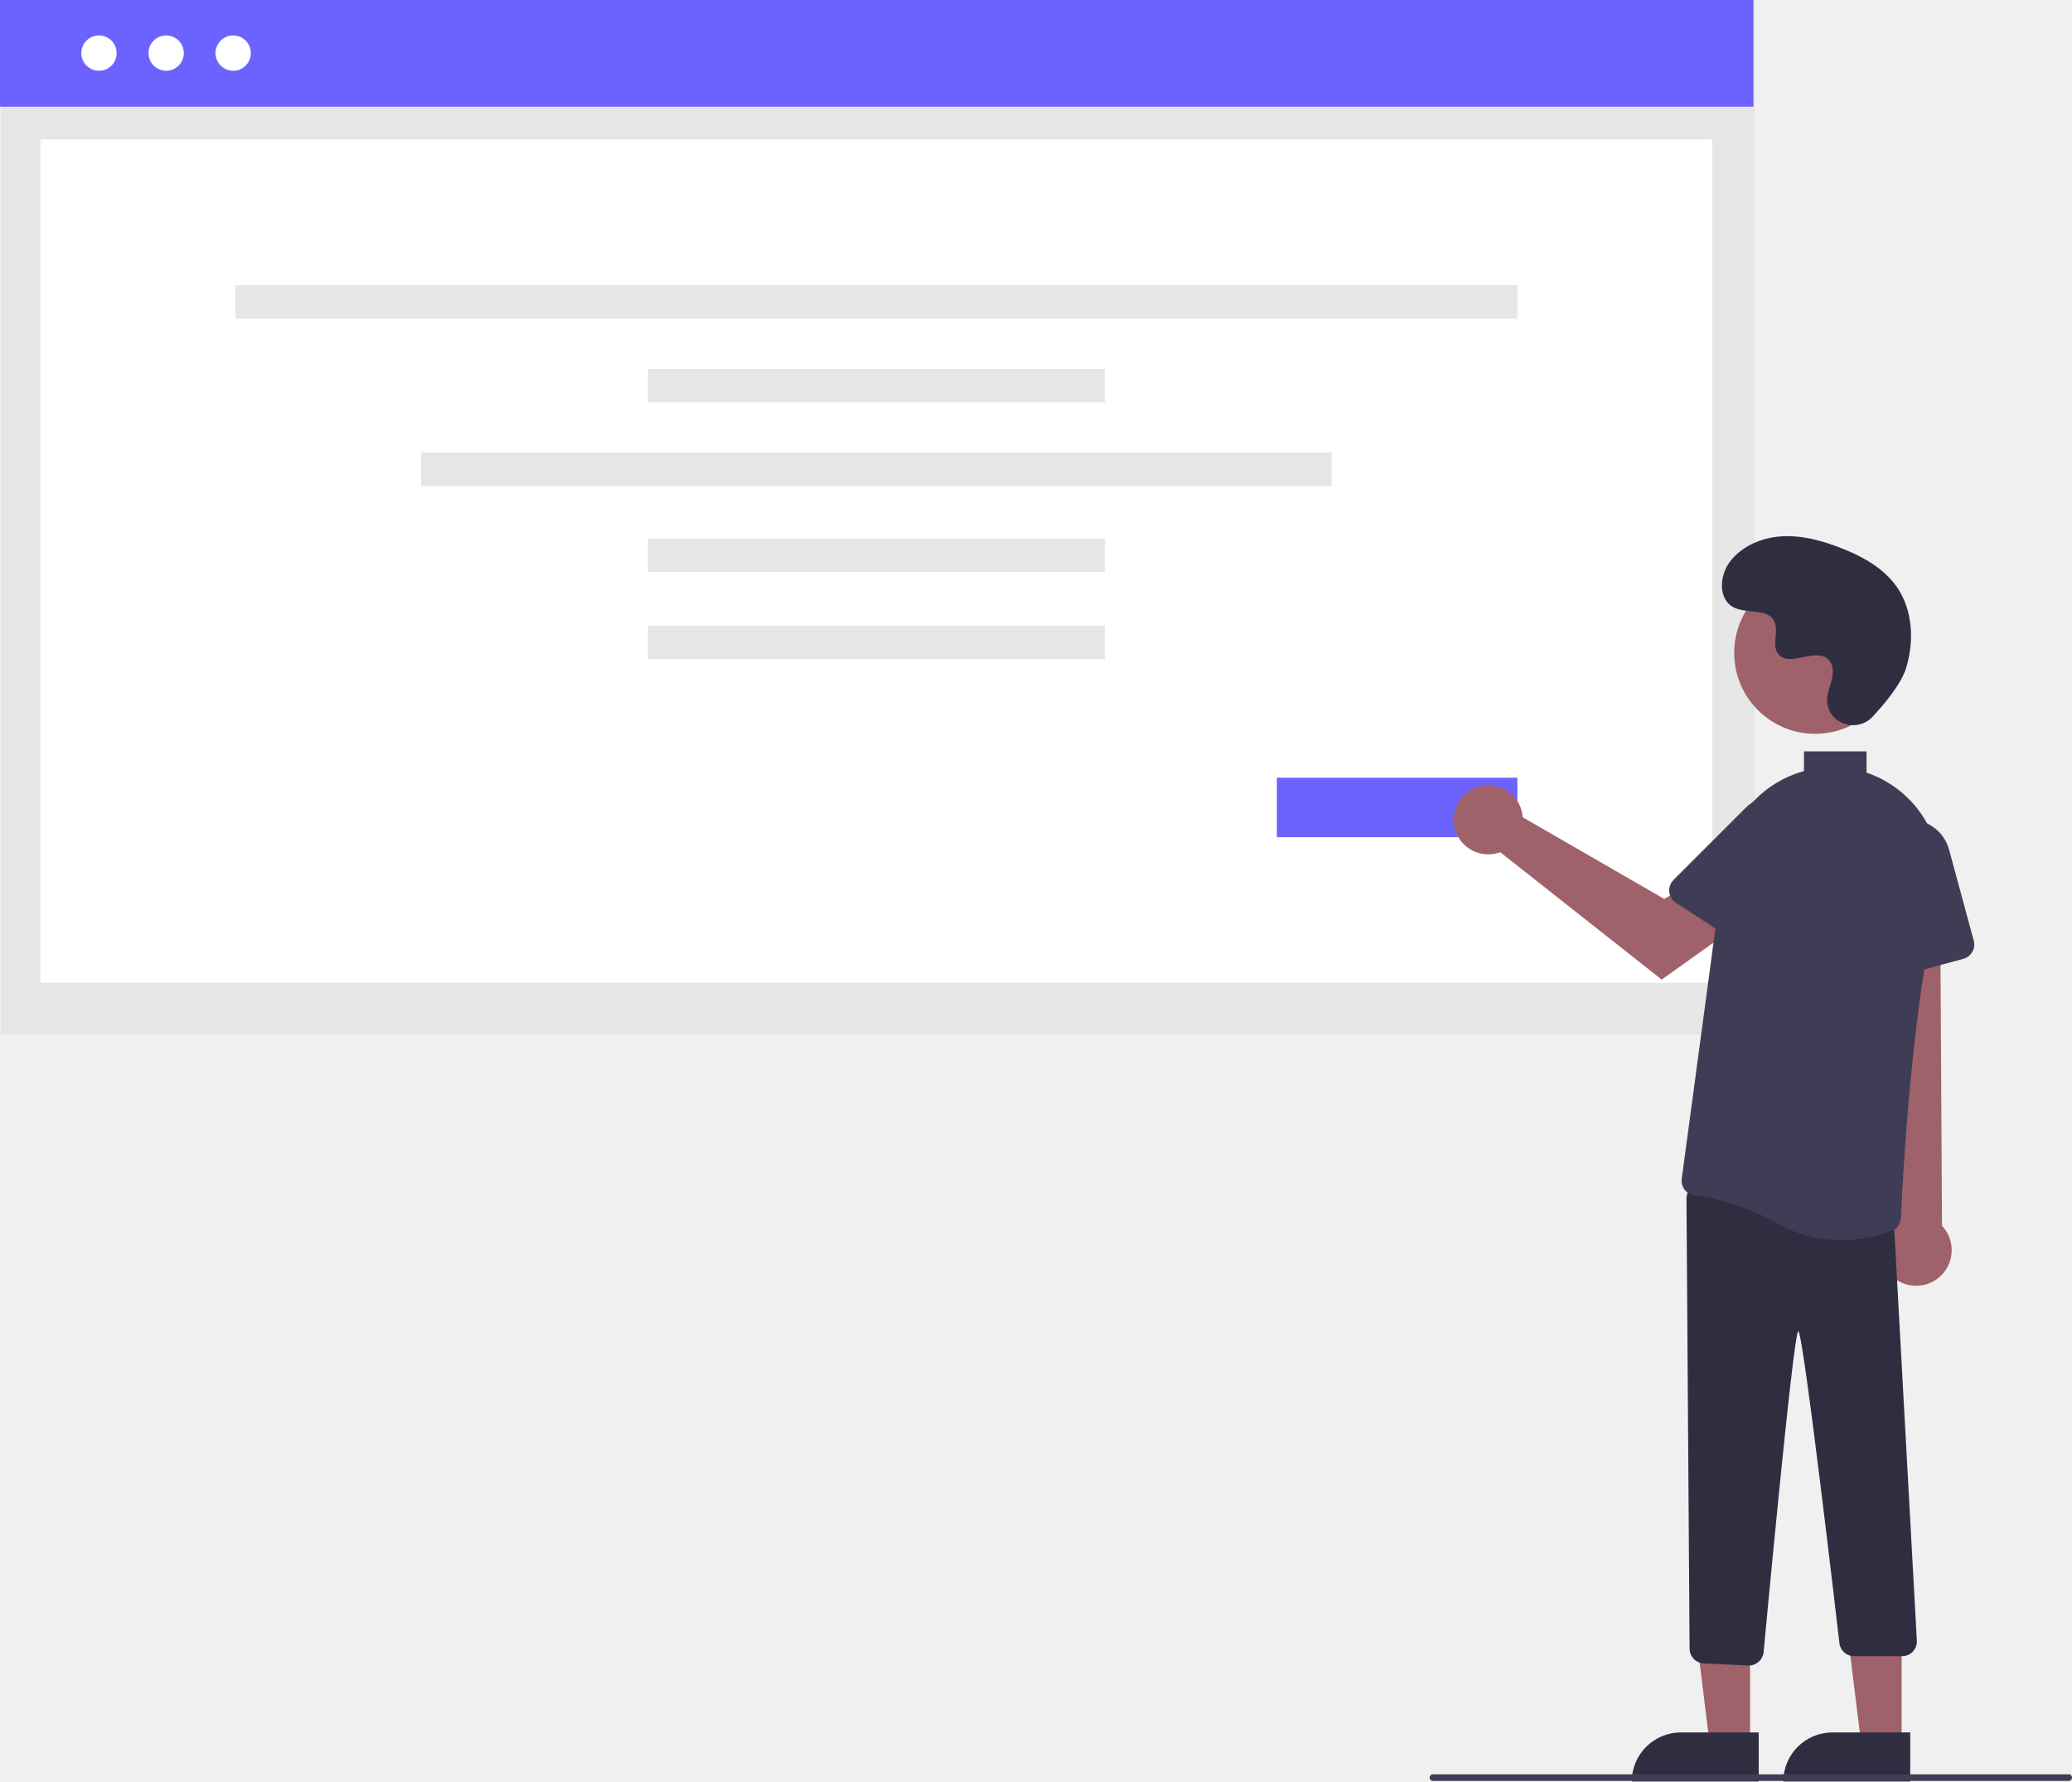
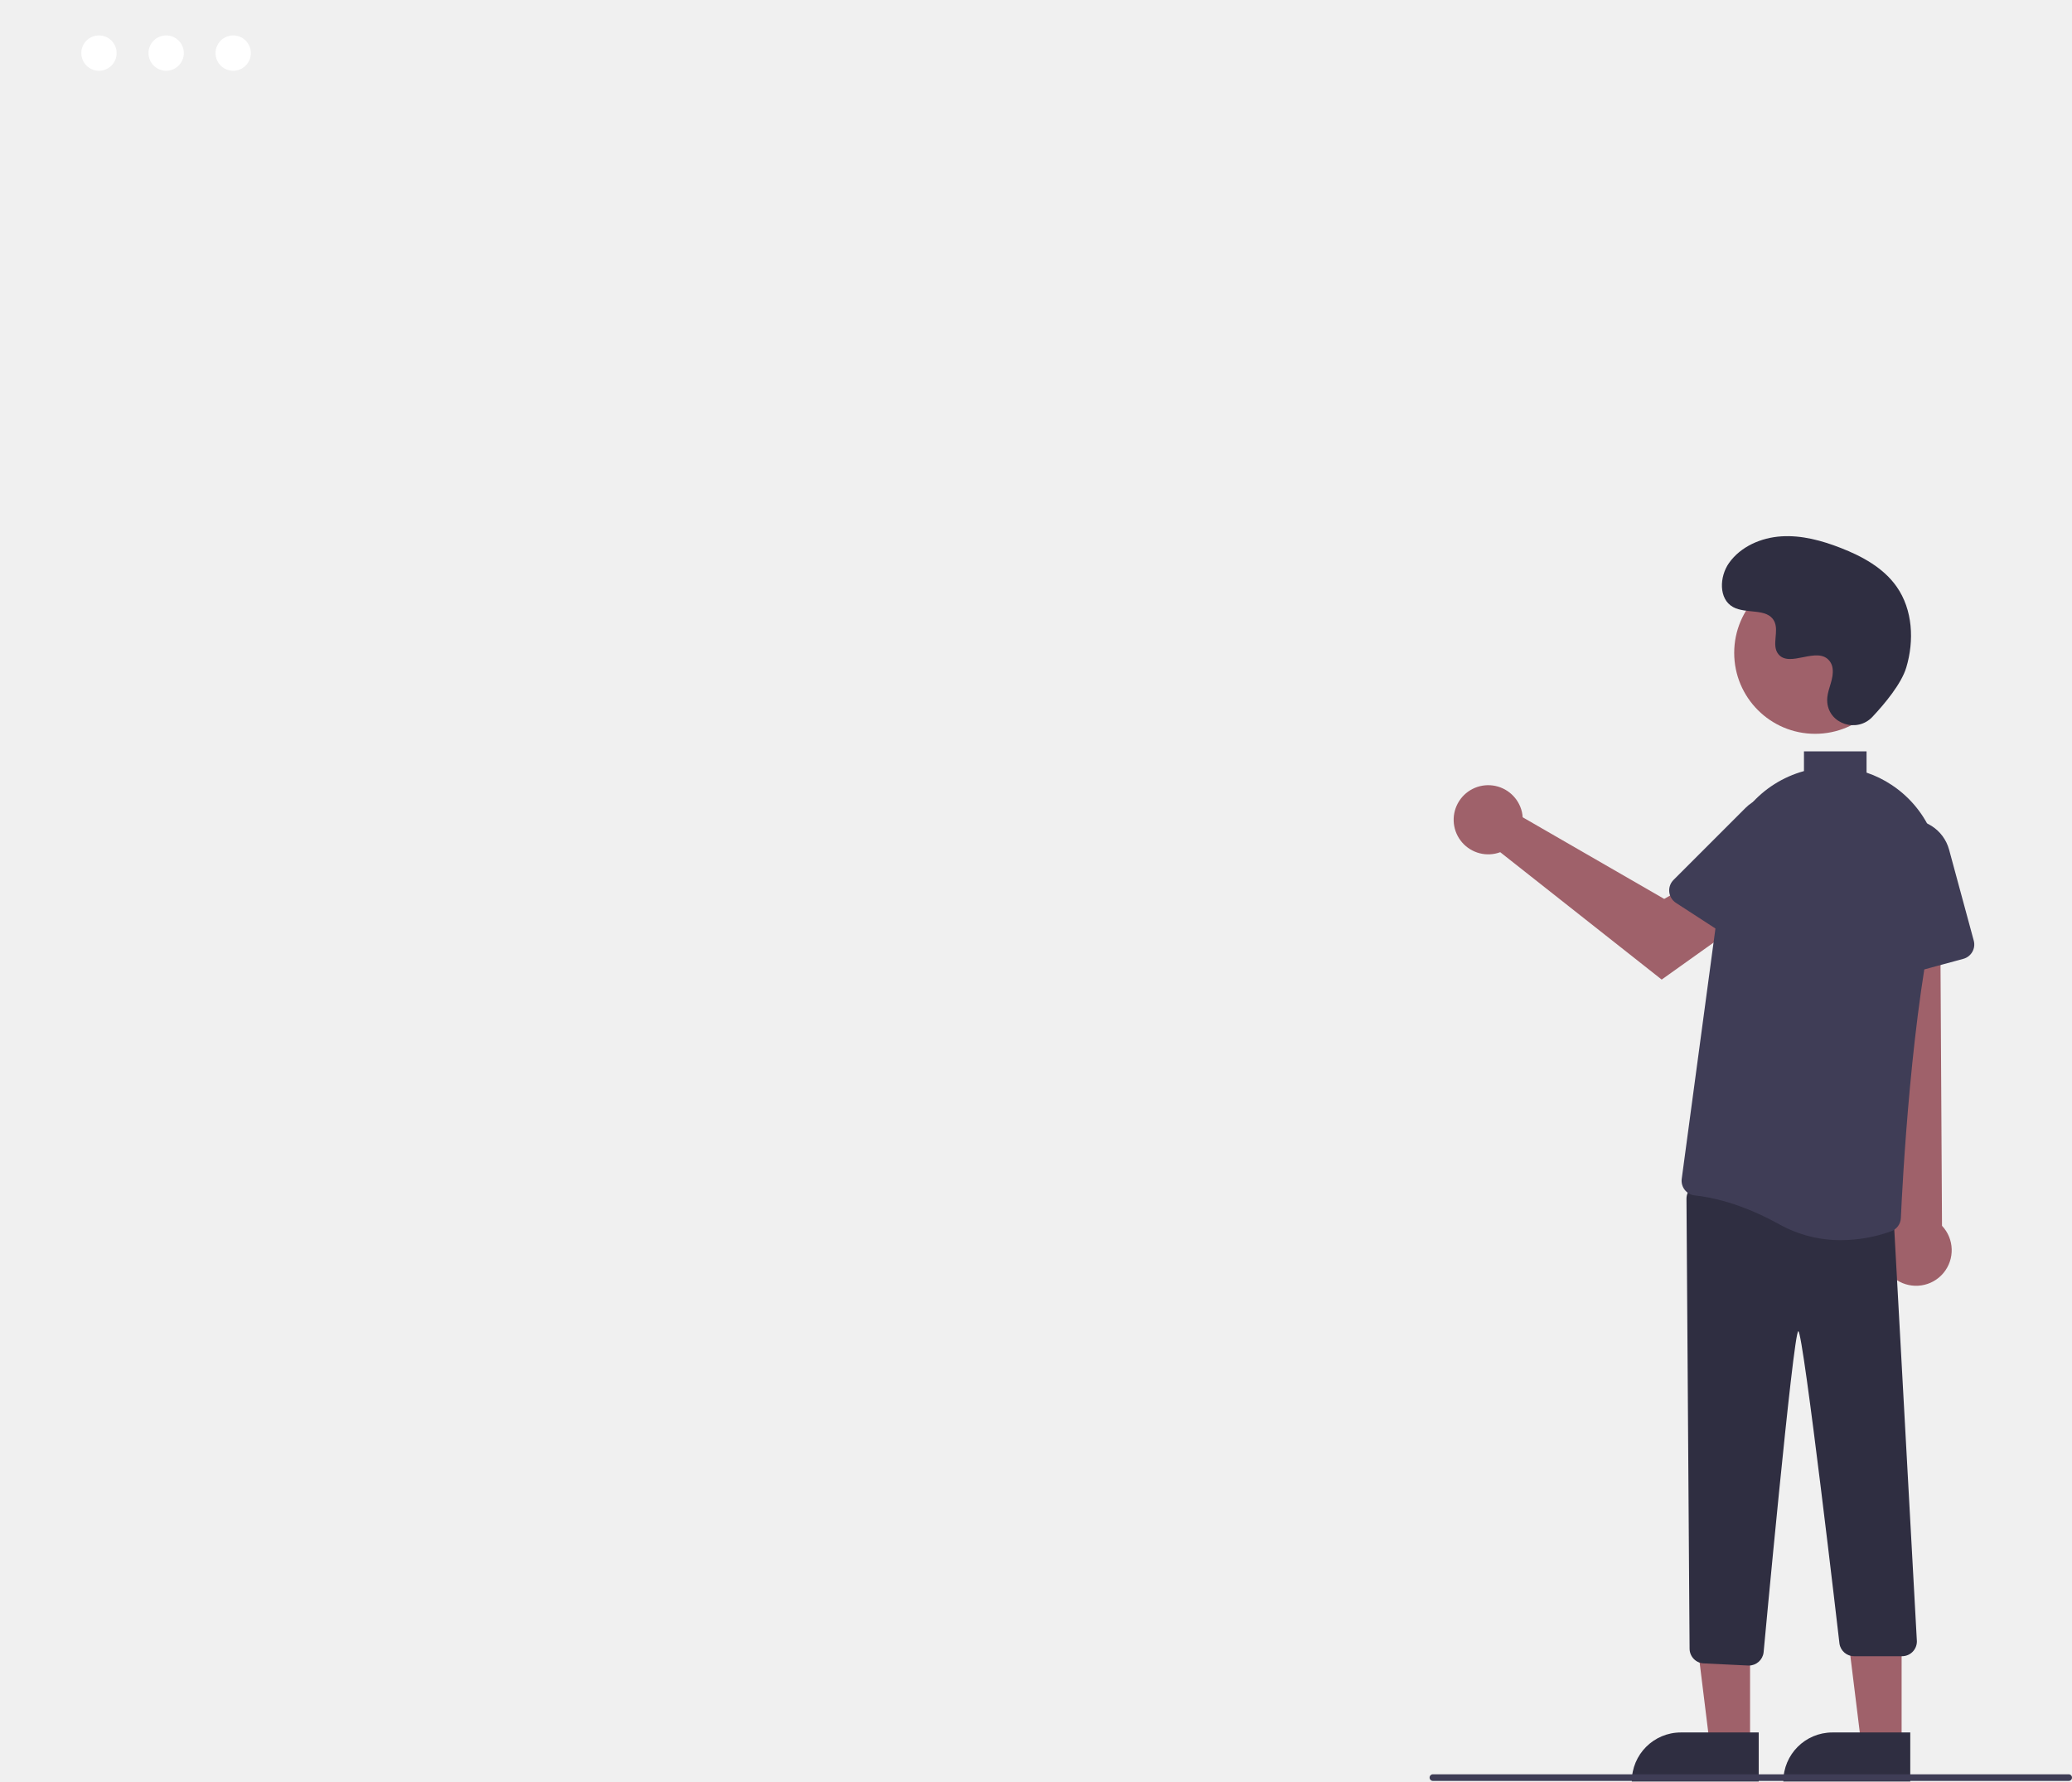
- <svg xmlns="http://www.w3.org/2000/svg" id="ad38fc70-8020-4243-af0b-1d7dc942eb8a" data-name="Layer 1" width="628.952" height="540.749" viewBox="0 0 628.952 540.749">
-   <rect id="ae13a9af-8be6-48d2-be97-15b9bb35f653" data-name="Rectangle 246" x="0.325" y="0.432" width="532.264" height="313.477" fill="#e6e6e6" />
-   <rect id="a5b6fe3b-52e9-48cc-a961-c4a66fbfd4e0" data-name="Rectangle 264" width="532.264" height="32.399" fill="#6c63ff" />
-   <rect id="f9022efb-4ab6-4da5-b9f8-05744185cb65" data-name="Rectangle 247" x="12.274" y="42.351" width="507.512" height="255.961" fill="#fff" />
+ <svg xmlns="http://www.w3.org/2000/svg" id="ad38fc70-8020-4243-af0b-1d7dc942eb8a" data-name="Layer 1" width="628.952" height="540.749" viewBox="0 0 628.952 540.749" version="1.1">
+   <defs id="defs910" />
  <circle id="b8863a4f-d6d1-45f4-aeb2-54ce0fc41c58" data-name="Ellipse 194" cx="50.438" cy="16.117" r="5.359" fill="#fff" />
  <circle id="bbe8bb57-e8a1-4ebb-9530-09dc8d102d8f" data-name="Ellipse 195" cx="70.782" cy="16.117" r="5.359" fill="#fff" />
  <circle id="e8afff7b-3b6f-4dbf-9548-6e45ece64f65" data-name="Ellipse 246" cx="30.042" cy="16.117" r="5.359" fill="#fff" />
-   <rect id="b1f15dfa-2d28-41bb-b4d1-13ec40007797" data-name="Rectangle 250" x="71.465" y="86.552" width="389.129" height="10.164" fill="#e6e6e6" />
-   <rect id="ad95e1cc-3eac-41f8-b758-723622ce1f63" data-name="Rectangle 251" x="196.659" y="111.96" width="138.743" height="10.164" fill="#e6e6e6" />
-   <rect id="b780e72c-b22a-4ee2-b16a-5905a6a8a985" data-name="Rectangle 251" x="196.659" y="163.5" width="138.743" height="10.164" fill="#e6e6e6" />
-   <rect id="a53233dc-737e-4f4d-ba21-0434f7dacc3a" data-name="Rectangle 251" x="196.659" y="189.899" width="138.743" height="10.164" fill="#e6e6e6" />
-   <rect id="a2199747-3d5b-4c24-9aea-bee34d6022f4" data-name="Rectangle 252" x="127.829" y="137.369" width="276.402" height="10.164" fill="#e6e6e6" />
-   <rect x="387.595" y="236.062" width="73" height="18.049" fill="#6c63ff" />
-   <polygon points="531.231 529.365 518.972 529.364 513.139 482.076 531.234 482.077 531.231 529.365" fill="#9f616a" />
-   <path d="M510.215,525.861h23.644a0,0,0,0,1,0,0v14.887a0,0,0,0,1,0,0H495.328a0,0,0,0,1,0,0v0A14.887,14.887,0,0,1,510.215,525.861Z" fill="#2f2e41" />
-   <polygon points="577.231 529.365 564.972 529.364 559.139 482.076 577.234 482.077 577.231 529.365" fill="#9f616a" />
-   <path d="M556.214,525.861h23.644a0,0,0,0,1,0,0v14.887a0,0,0,0,1,0,0H541.328a0,0,0,0,1,0,0v0A14.887,14.887,0,0,1,556.214,525.861Z" fill="#2f2e41" />
-   <path d="M861.258,568.152a10.743,10.743,0,0,1-2.062-16.343l-8.072-114.558,23.253,2.255.639,112.187a10.801,10.801,0,0,1-13.757,16.459Z" transform="translate(-285.5241 -179.6256)" fill="#9f616a" />
-   <path d="M816.176,685.167,802.68,684.524a4.499,4.499,0,0,1-4.286-4.463l-.942-136.557a4.501,4.501,0,0,1,5.146-4.485l53.994,7.838a4.474,4.474,0,0,1,3.854,4.42l6.944,126.534a4.5,4.5,0,0,1-4.5,4.534h-14.55a4.479,4.479,0,0,1-4.445-3.801s-10.99-94.912-12.499-94.856c-1.517.028-10.537,97.52-10.537,97.52a4.517,4.517,0,0,1-4.469,3.966Q816.284,685.173,816.176,685.167Z" transform="translate(-285.5241 -179.6256)" fill="#2f2e41" />
-   <path d="M856.387,475.744a4.482,4.482,0,0,1-1.859-3.401L852.825,441.467a12.399,12.399,0,0,1,24.346-3.927l7.485,27.605a4.505,4.505,0,0,1-3.166,5.521l-21.291,5.773A4.483,4.483,0,0,1,856.387,475.744Z" transform="translate(-285.5241 -179.6256)" fill="#3f3d56" />
-   <circle cx="550.975" cy="198.176" r="24.561" fill="#9f616a" />
-   <path d="M747.495,426.056a10.527,10.527,0,0,1,.239,1.64l42.957,24.782,10.441-6.011,11.131,14.572-22.337,15.921-49.008-38.663a10.496,10.496,0,1,1,6.576-12.241Z" transform="translate(-285.5241 -179.6256)" fill="#9f616a" />
-   <path d="M792.226,450.371a4.482,4.482,0,0,1,1.293-3.653l21.863-21.868a12.399,12.399,0,0,1,19.168,15.516l-15.57,23.992a4.505,4.505,0,0,1-6.224,1.325l-18.504-12.009A4.483,4.483,0,0,1,792.226,450.371Z" transform="translate(-285.5241 -179.6256)" fill="#3f3d56" />
-   <path d="M853.88,397.233c-4.582,4.881-13.091,2.261-13.688-4.407a8.055,8.055,0,0,1,.01-1.556c.308-2.954,2.015-5.635,1.606-8.754a4.59,4.59,0,0,0-.84-2.149c-3.651-4.889-12.222,2.187-15.668-2.239-2.113-2.714.371-6.987-1.251-10.021-2.14-4.004-8.479-2.029-12.454-4.221-4.423-2.439-4.158-9.225-1.247-13.353,3.551-5.034,9.776-7.72,15.923-8.107s12.253,1.275,17.992,3.511c6.521,2.541,12.988,6.054,17.001,11.788,4.88,6.973,5.35,16.348,2.909,24.502C862.688,387.188,857.621,393.248,853.88,397.233Z" transform="translate(-285.5241 -179.6256)" fill="#2f2e41" />
-   <path d="M913.476,720.188h-193a1,1,0,0,1,0-2h193a1,1,0,0,1,0,2Z" transform="translate(-285.5241 -179.6256)" fill="#3f3d56" />
-   <path d="M861.015,418.769q-.64-.46-1.305-.903a32.361,32.361,0,0,0-7.596-3.724v-6.454h-19v5.988a33.32,33.32,0,0,0-24.163,27.686l-12.938,96.051a4.478,4.478,0,0,0,.931,3.401,4.419,4.419,0,0,0,3.054,1.673c4.483.447,13.78,2.185,25.68,8.796a38.125,38.125,0,0,0,18.706,4.774,45.089,45.089,0,0,0,15.226-2.711,4.467,4.467,0,0,0,2.918-4.005c.466-10.337,3.19-63.544,11.124-95.999A33.178,33.178,0,0,0,861.015,418.769Z" transform="translate(-285.5241 -179.6256)" fill="#3f3d56" />
+   <polygon points="531.231 529.365 518.972 529.364 513.139 482.076 531.234 482.077 531.231 529.365" fill="#9f616a" id="polygon881" />
+   <path d="M510.215,525.861h23.644a0,0,0,0,1,0,0v14.887a0,0,0,0,1,0,0H495.328a0,0,0,0,1,0,0v0A14.887,14.887,0,0,1,510.215,525.861Z" fill="#2f2e41" id="path883" />
+   <polygon points="577.231 529.365 564.972 529.364 559.139 482.076 577.234 482.077 577.231 529.365" fill="#9f616a" id="polygon885" />
+   <path d="M556.214,525.861h23.644a0,0,0,0,1,0,0v14.887a0,0,0,0,1,0,0H541.328a0,0,0,0,1,0,0v0A14.887,14.887,0,0,1,556.214,525.861Z" fill="#2f2e41" id="path887" />
+   <path d="M861.258,568.152a10.743,10.743,0,0,1-2.062-16.343l-8.072-114.558,23.253,2.255.639,112.187a10.801,10.801,0,0,1-13.757,16.459Z" transform="translate(-285.5241 -179.6256)" fill="#9f616a" id="path889" />
+   <path d="M816.176,685.167,802.68,684.524a4.499,4.499,0,0,1-4.286-4.463l-.942-136.557a4.501,4.501,0,0,1,5.146-4.485l53.994,7.838a4.474,4.474,0,0,1,3.854,4.42l6.944,126.534a4.5,4.5,0,0,1-4.5,4.534h-14.55a4.479,4.479,0,0,1-4.445-3.801s-10.99-94.912-12.499-94.856c-1.517.028-10.537,97.52-10.537,97.52a4.517,4.517,0,0,1-4.469,3.966Q816.284,685.173,816.176,685.167Z" transform="translate(-285.5241 -179.6256)" fill="#2f2e41" id="path891" />
+   <path d="M856.387,475.744a4.482,4.482,0,0,1-1.859-3.401L852.825,441.467a12.399,12.399,0,0,1,24.346-3.927l7.485,27.605a4.505,4.505,0,0,1-3.166,5.521l-21.291,5.773A4.483,4.483,0,0,1,856.387,475.744Z" transform="translate(-285.5241 -179.6256)" fill="#3f3d56" id="path893" />
+   <circle cx="550.975" cy="198.176" r="24.561" fill="#9f616a" id="circle895" />
+   <path d="M747.495,426.056a10.527,10.527,0,0,1,.239,1.64l42.957,24.782,10.441-6.011,11.131,14.572-22.337,15.921-49.008-38.663a10.496,10.496,0,1,1,6.576-12.241Z" transform="translate(-285.5241 -179.6256)" fill="#9f616a" id="path897" />
+   <path d="M792.226,450.371a4.482,4.482,0,0,1,1.293-3.653l21.863-21.868a12.399,12.399,0,0,1,19.168,15.516l-15.57,23.992a4.505,4.505,0,0,1-6.224,1.325l-18.504-12.009A4.483,4.483,0,0,1,792.226,450.371Z" transform="translate(-285.5241 -179.6256)" fill="#3f3d56" id="path899" />
+   <path d="M853.88,397.233c-4.582,4.881-13.091,2.261-13.688-4.407a8.055,8.055,0,0,1,.01-1.556c.308-2.954,2.015-5.635,1.606-8.754a4.59,4.59,0,0,0-.84-2.149c-3.651-4.889-12.222,2.187-15.668-2.239-2.113-2.714.371-6.987-1.251-10.021-2.14-4.004-8.479-2.029-12.454-4.221-4.423-2.439-4.158-9.225-1.247-13.353,3.551-5.034,9.776-7.72,15.923-8.107s12.253,1.275,17.992,3.511c6.521,2.541,12.988,6.054,17.001,11.788,4.88,6.973,5.35,16.348,2.909,24.502C862.688,387.188,857.621,393.248,853.88,397.233Z" transform="translate(-285.5241 -179.6256)" fill="#2f2e41" id="path901" />
+   <path d="M913.476,720.188h-193a1,1,0,0,1,0-2h193a1,1,0,0,1,0,2Z" transform="translate(-285.5241 -179.6256)" fill="#3f3d56" id="path903" />
+   <path d="M861.015,418.769q-.64-.46-1.305-.903a32.361,32.361,0,0,0-7.596-3.724v-6.454h-19v5.988a33.32,33.32,0,0,0-24.163,27.686l-12.938,96.051a4.478,4.478,0,0,0,.931,3.401,4.419,4.419,0,0,0,3.054,1.673c4.483.447,13.78,2.185,25.68,8.796a38.125,38.125,0,0,0,18.706,4.774,45.089,45.089,0,0,0,15.226-2.711,4.467,4.467,0,0,0,2.918-4.005c.466-10.337,3.19-63.544,11.124-95.999A33.178,33.178,0,0,0,861.015,418.769Z" transform="translate(-285.5241 -179.6256)" fill="#3f3d56" id="path905" />
</svg>
